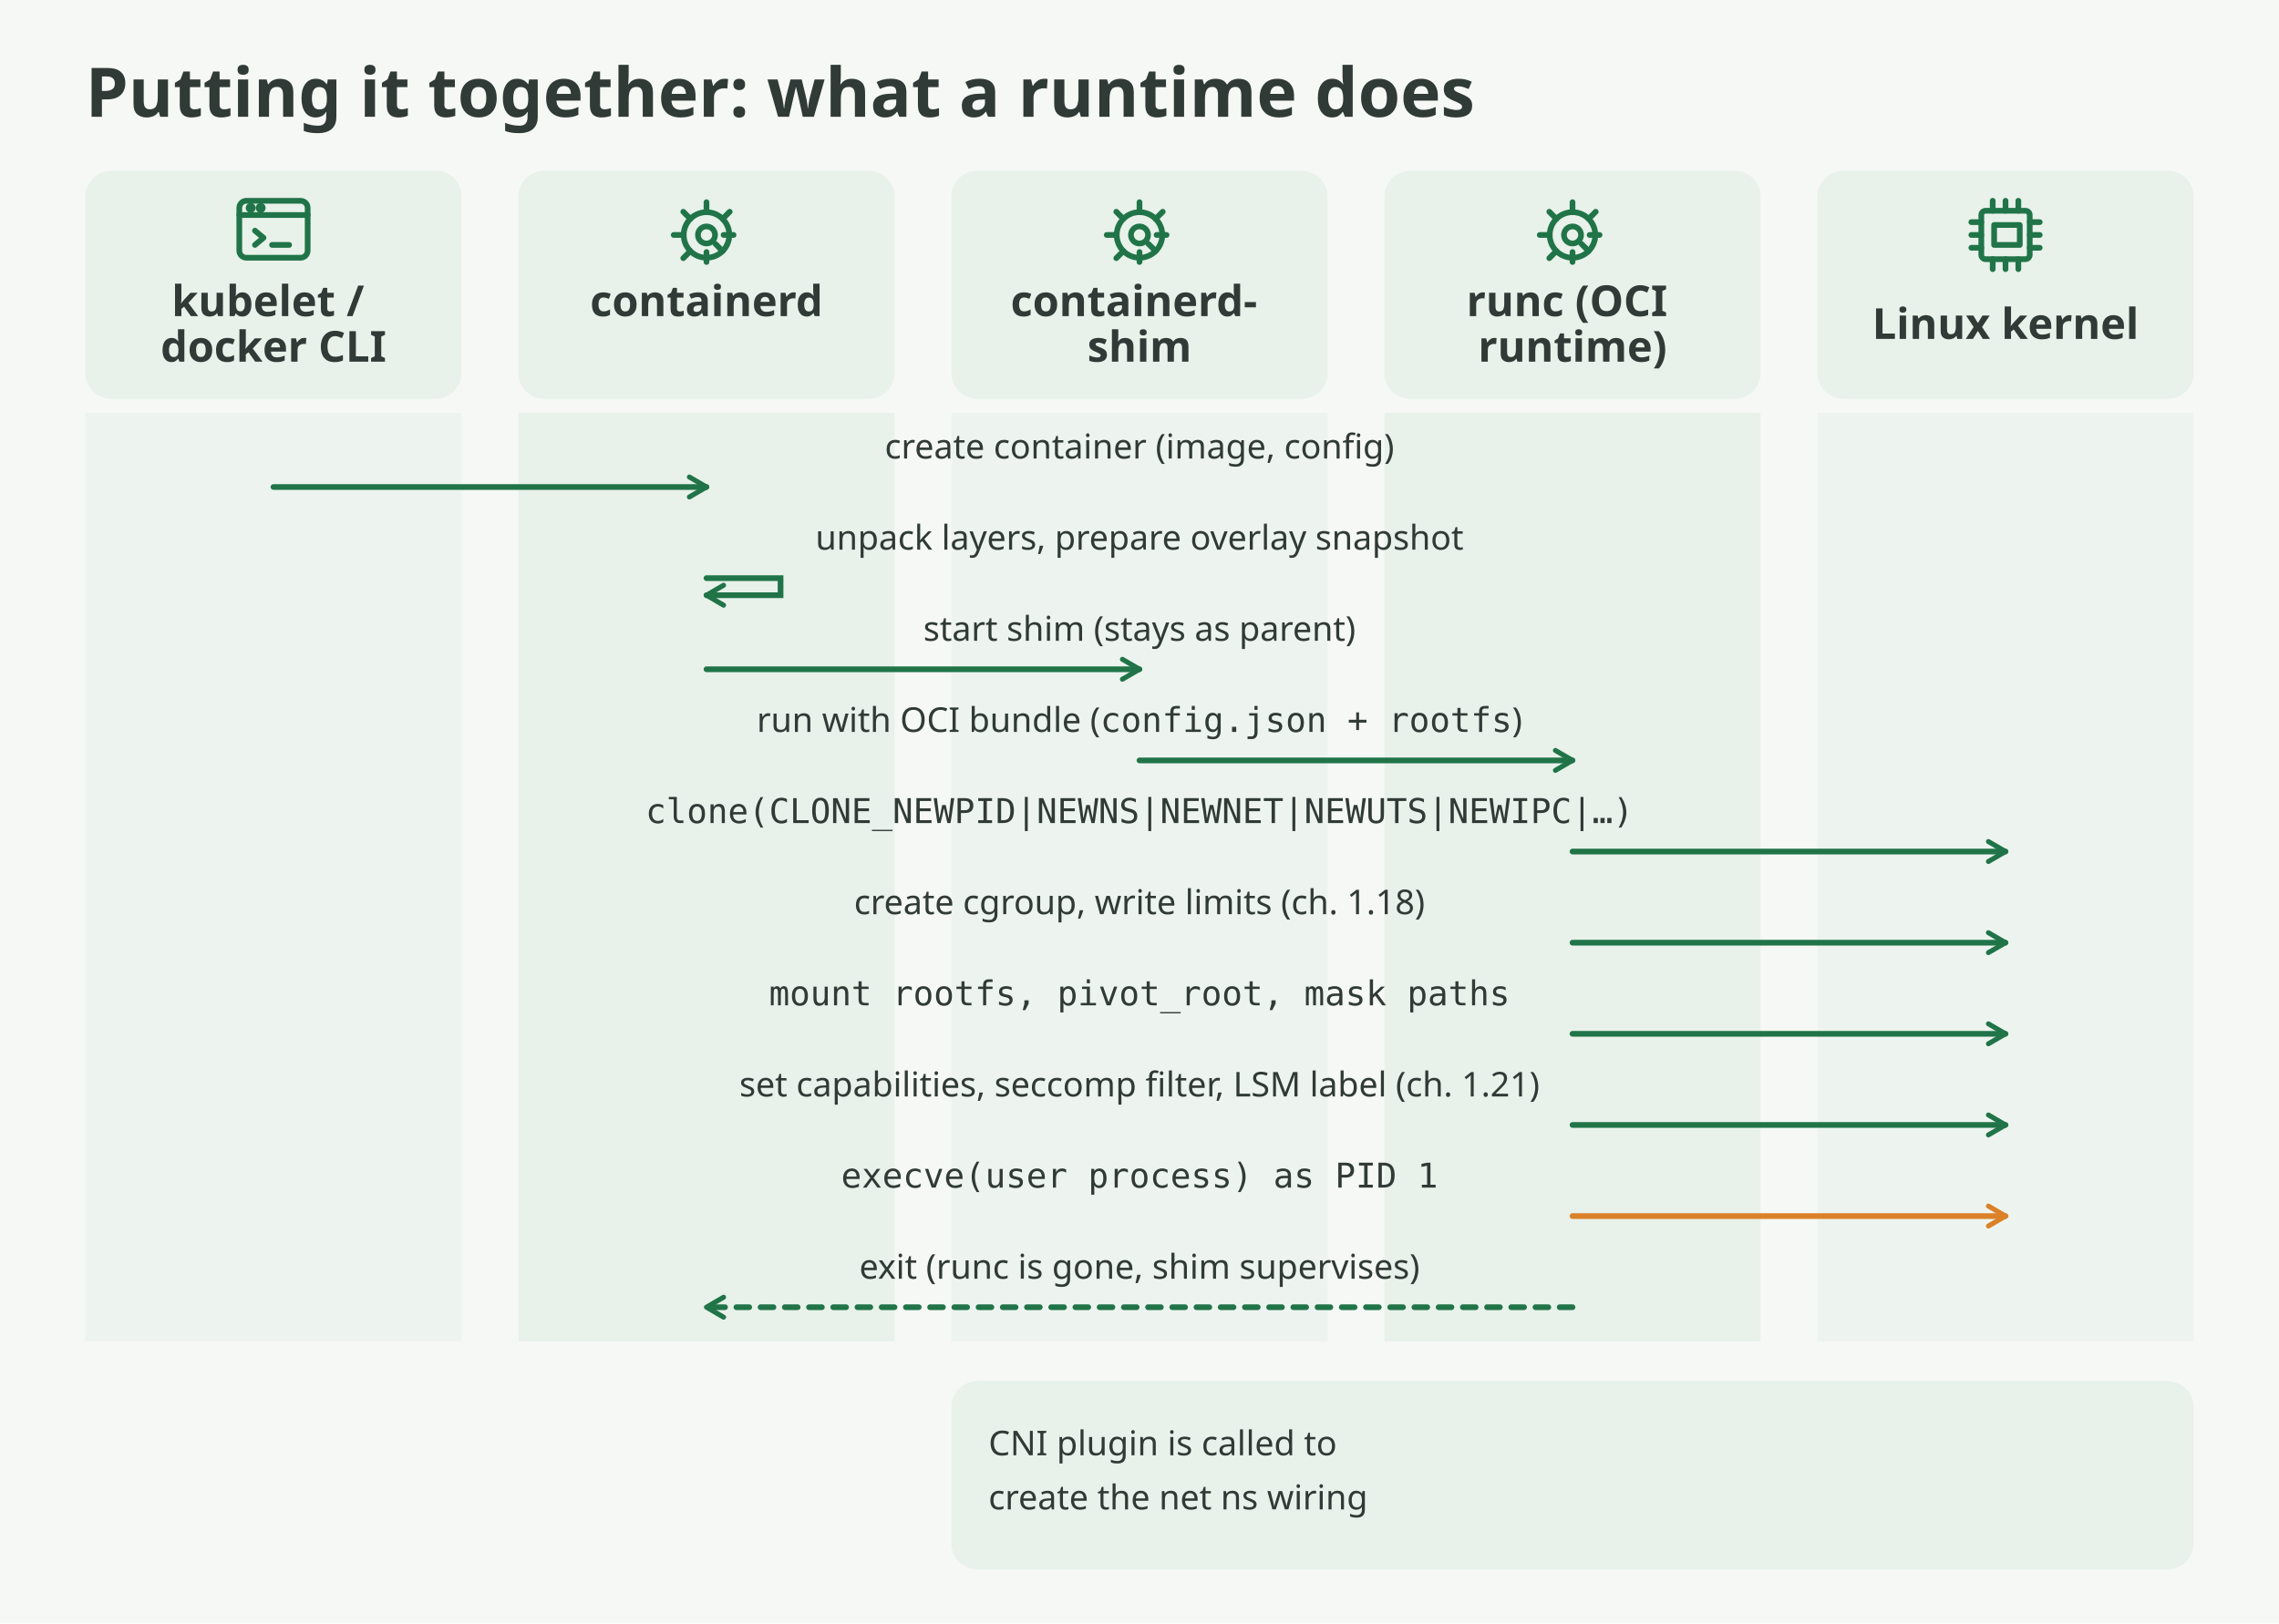
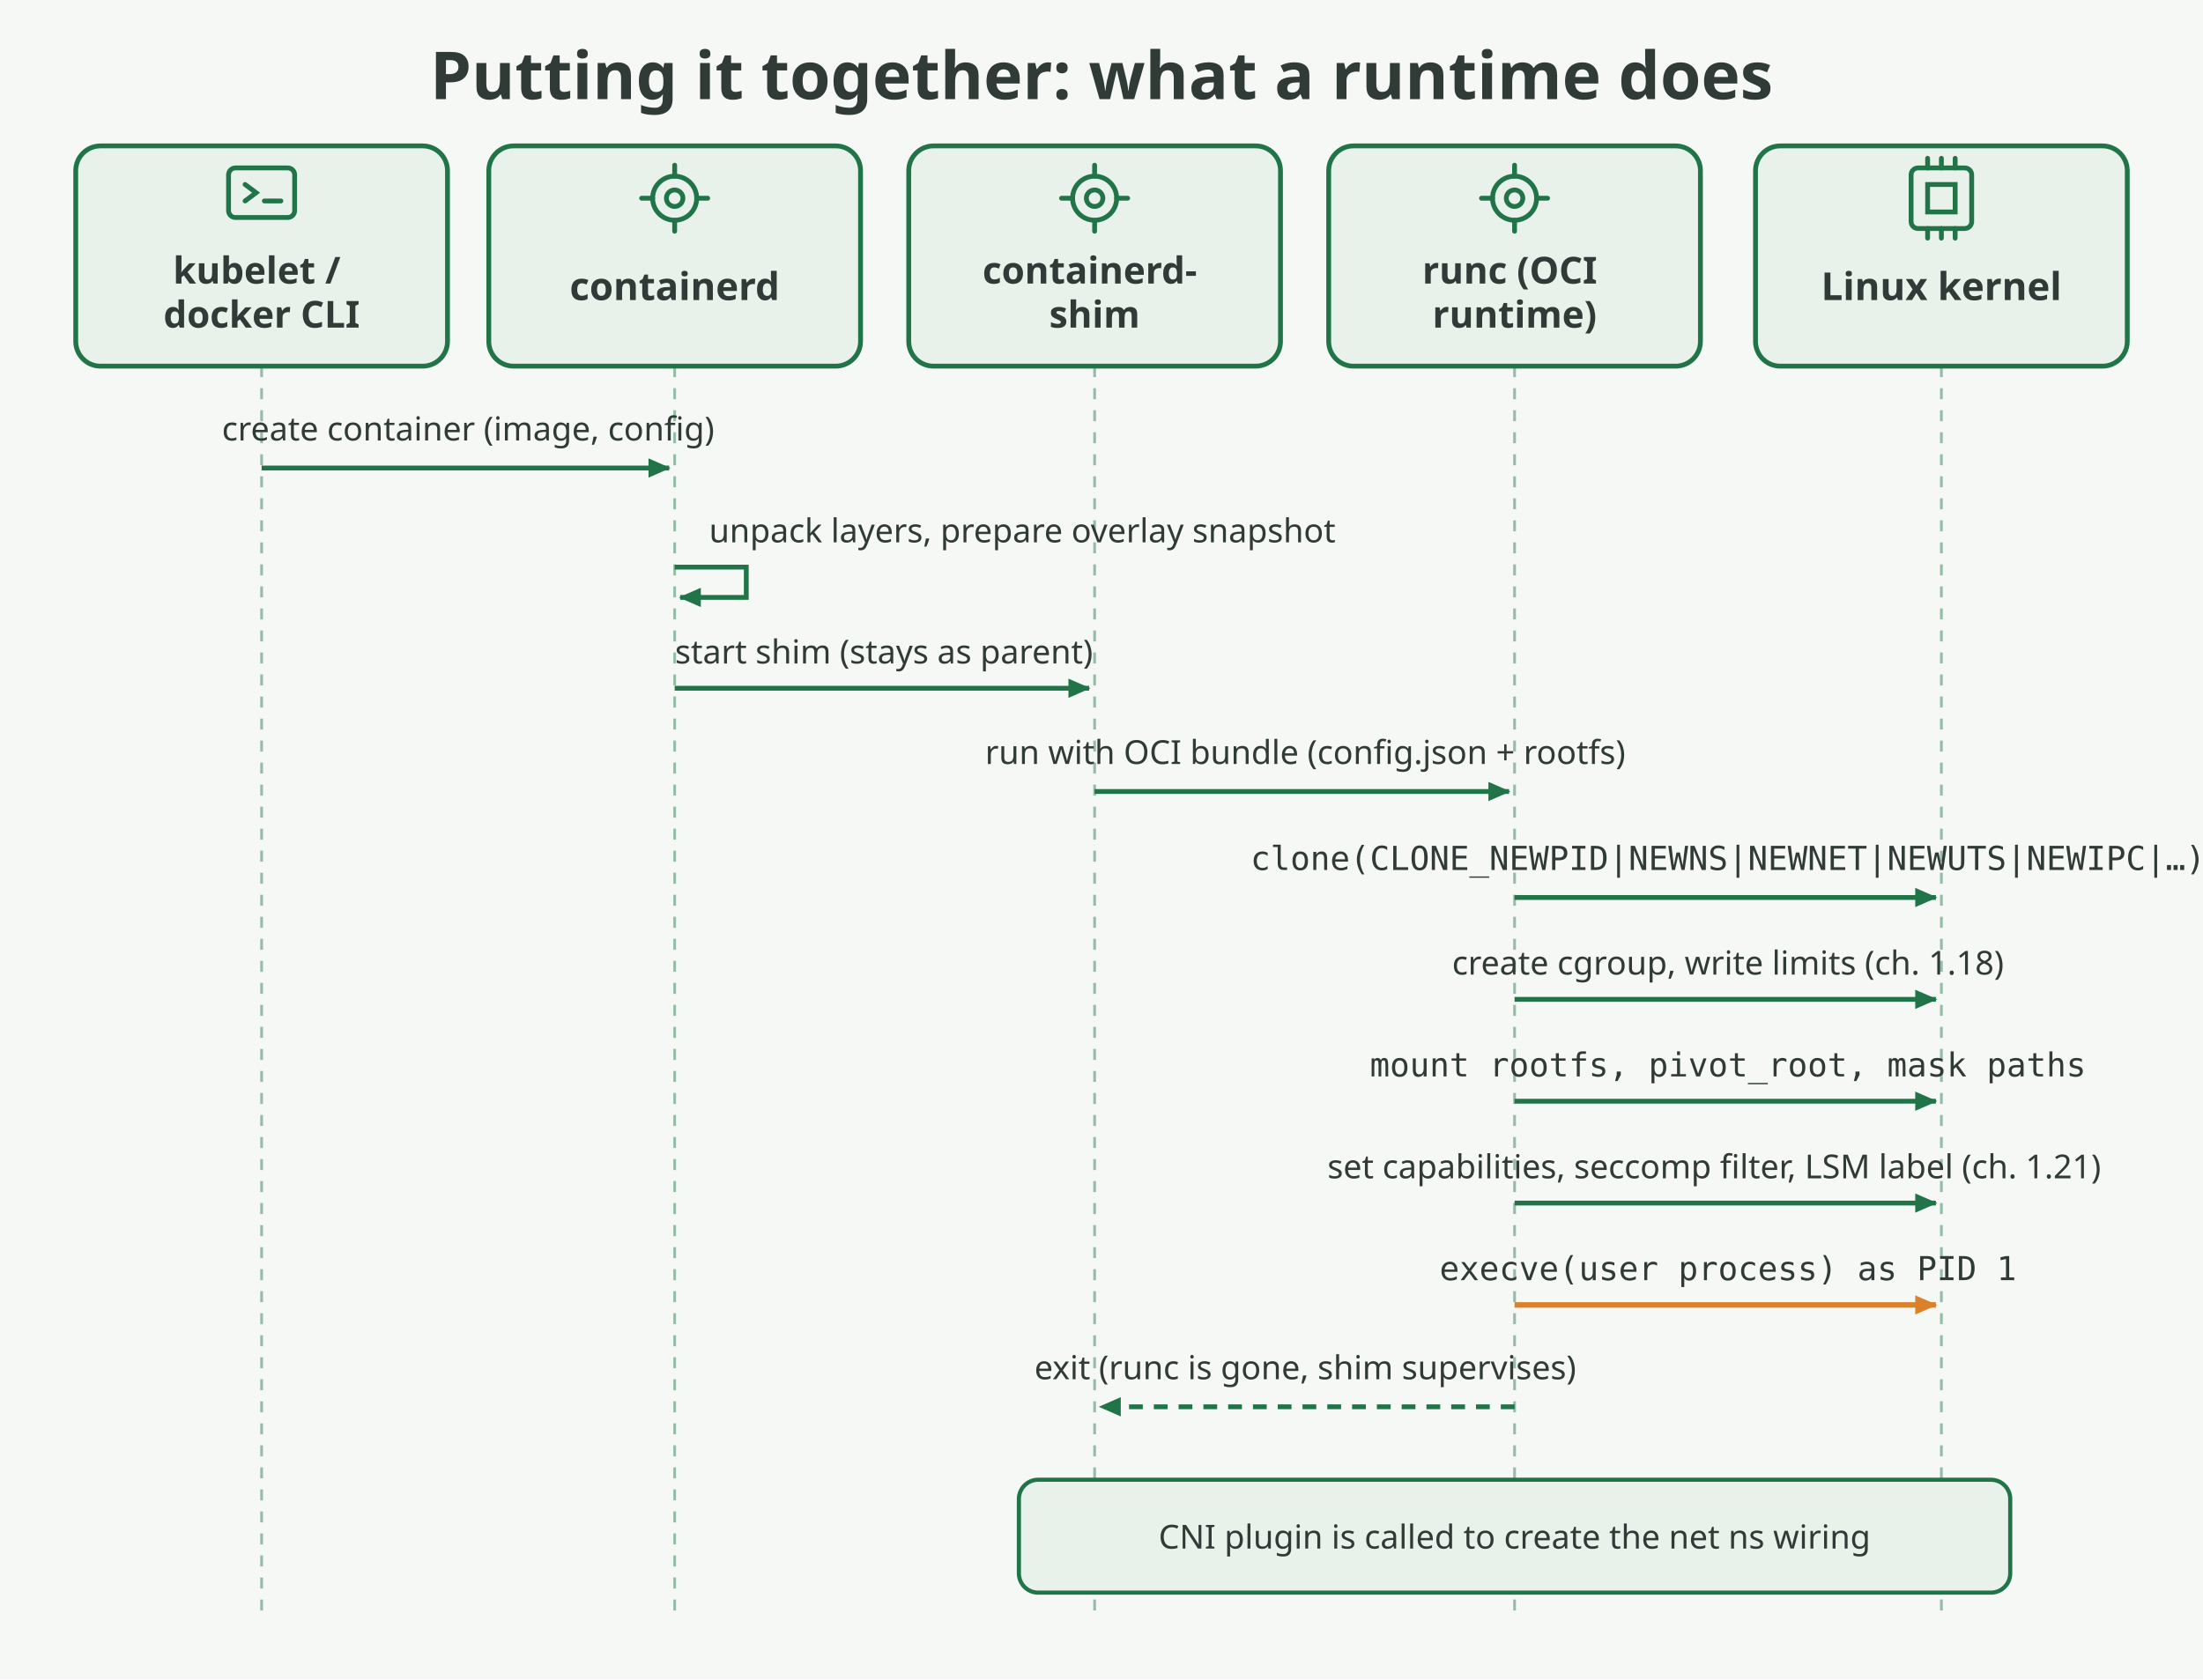
- <svg xmlns="http://www.w3.org/2000/svg" width="1600" height="1140" viewBox="0 0 1600 1140">
+ <svg xmlns="http://www.w3.org/2000/svg" width="1600" height="1220" viewBox="0 0 1600 1220">
  <defs>
-     <marker id="arrow-green" markerWidth="18" markerHeight="18" refX="14" refY="9" orient="auto" markerUnits="userSpaceOnUse">
-       <path d="M2 2 L14 9 L2 16" fill="none" stroke="#207448" stroke-width="3.5" stroke-linecap="round" stroke-linejoin="round" />
+     <marker id="arrow" markerWidth="16" markerHeight="16" refX="15" refY="8" orient="auto" markerUnits="userSpaceOnUse">
+       <path d="M0,1 L16,8 L0,15 Z" fill="#207448" />
    </marker>
-     <marker id="arrow-orange" markerWidth="18" markerHeight="18" refX="14" refY="9" orient="auto" markerUnits="userSpaceOnUse">
-       <path d="M2 2 L14 9 L2 16" fill="none" stroke="#db8129" stroke-width="3.5" stroke-linecap="round" stroke-linejoin="round" />
+     <marker id="orange-arrow" markerWidth="16" markerHeight="16" refX="15" refY="8" orient="auto" markerUnits="userSpaceOnUse">
+       <path d="M0,1 L16,8 L0,15 Z" fill="#db8129" />
    </marker>
  </defs>
-   <rect width="1600" height="1140" fill="#f5f8f5" />
-   <text x="60" y="82" fill="#303a36" font-family="sans-serif" font-size="48" font-weight="700">Putting it together: what a runtime does</text>
-   <g fill="#e8f1ea">
-     <rect x="60" y="120" width="264" height="160" rx="18" />
-     <rect x="364" y="120" width="264" height="160" rx="18" />
-     <rect x="668" y="120" width="264" height="160" rx="18" />
-     <rect x="972" y="120" width="264" height="160" rx="18" />
-     <rect x="1276" y="120" width="264" height="160" rx="18" />
+   <rect width="1600" height="1220" fill="#f5f8f5" />
+   <text x="800" y="72" text-anchor="middle" fill="#303a36" font-family="sans-serif" font-size="48" font-weight="700">Putting it together: what a runtime does</text>
+   <rect x="55" y="106" width="270" height="160" rx="18" fill="#e8f1ea" stroke="#207448" stroke-width="3.5" />
+   <g fill="none" stroke="#207448" stroke-width="3.5" stroke-linecap="round">
+     <rect x="166" y="122" width="48" height="36" rx="5" />
+     <path d="M178 134l8 6-8 6 M192 146h12" />
  </g>
-   <g fill="none" stroke="#207448" stroke-width="4" stroke-linecap="round" stroke-linejoin="round">
-     <g transform="translate(164 137)">
-       <rect x="4" y="4" width="48" height="40" rx="5" />
-       <path d="M4 14h48" />
-       <circle cx="12" cy="9" r="1.5" fill="#207448" />
-       <circle cx="19" cy="9" r="1.5" fill="#207448" />
-       <path d="M15 25l6 5-6 5M27 35h12" />
-     </g>
-     <g transform="translate(468 137)">
-       <path d="M28 5v7M28 40v7M5 28h7M40 28h7M11.7 11.7l5 5M39.3 39.3l-5-5M44.3 11.7l-5 5M16.7 39.3l-5 5" />
-       <circle cx="28" cy="28" r="16" />
-       <circle cx="28" cy="28" r="6" />
-     </g>
-     <g transform="translate(772 137)">
-       <path d="M28 5v7M28 40v7M5 28h7M40 28h7M11.7 11.7l5 5M39.3 39.3l-5-5M44.3 11.7l-5 5M16.7 39.3l-5 5" />
-       <circle cx="28" cy="28" r="16" />
-       <circle cx="28" cy="28" r="6" />
-     </g>
-     <g transform="translate(1076 137)">
-       <path d="M28 5v7M28 40v7M5 28h7M40 28h7M11.7 11.7l5 5M39.3 39.3l-5-5M44.3 11.7l-5 5M16.7 39.3l-5 5" />
-       <circle cx="28" cy="28" r="16" />
-       <circle cx="28" cy="28" r="6" />
-     </g>
-     <g transform="translate(1380 137)">
-       <rect x="11" y="11" width="34" height="34" rx="3" />
-       <path d="M19 4v7M28 4v7M37 4v7M19 45v7M28 45v7M37 45v7M4 19h7M4 28h7M4 37h7M45 19h7M45 28h7M45 37h7" />
-       <path d="M20 21h18v14H20z" />
-     </g>
+   <text x="190" y="206" text-anchor="middle" fill="#303a36" font-family="sans-serif" font-size="27" font-weight="700">
+     <tspan x="190" dy="0">kubelet /</tspan>
+     <tspan x="190" dy="32">docker CLI</tspan>
+   </text>
+   <rect x="355" y="106" width="270" height="160" rx="18" fill="#e8f1ea" stroke="#207448" stroke-width="3.5" />
+   <g fill="none" stroke="#207448" stroke-width="3.5" stroke-linecap="round">
+     <circle cx="490" cy="144" r="16" />
+     <circle cx="490" cy="144" r="6" />
+     <path d="M490 120v8 M490 160v8 M466 144h8 M506 144h8" />
  </g>
-   <g fill="#303a36" font-family="sans-serif" font-size="30" font-weight="700" text-anchor="middle">
-     <text x="192" y="222">
-       <tspan x="192">kubelet /</tspan>
-       <tspan x="192" dy="32">docker CLI</tspan>
-     </text>
-     <text x="496" y="222">containerd</text>
-     <text x="800" y="222">
-       <tspan x="800">containerd-</tspan>
-       <tspan x="800" dy="32">shim</tspan>
-     </text>
-     <text x="1104" y="222">
-       <tspan x="1104">runc (OCI</tspan>
-       <tspan x="1104" dy="32">runtime)</tspan>
-     </text>
-     <text x="1408" y="238">Linux kernel</text>
+   <text x="490" y="218" text-anchor="middle" fill="#303a36" font-family="sans-serif" font-size="28" font-weight="700">containerd</text>
+   <rect x="660" y="106" width="270" height="160" rx="18" fill="#e8f1ea" stroke="#207448" stroke-width="3.5" />
+   <g fill="none" stroke="#207448" stroke-width="3.5" stroke-linecap="round">
+     <circle cx="795" cy="144" r="16" />
+     <circle cx="795" cy="144" r="6" />
+     <path d="M795 120v8 M795 160v8 M771 144h8 M811 144h8" />
  </g>
-   <g>
-     <rect x="60" y="290" width="264" height="652" fill="#edf4ef" />
-     <rect x="364" y="290" width="264" height="652" fill="#e8f1ea" />
-     <rect x="668" y="290" width="264" height="652" fill="#edf4ef" />
-     <rect x="972" y="290" width="264" height="652" fill="#e8f1ea" />
-     <rect x="1276" y="290" width="264" height="652" fill="#edf4ef" />
+   <text x="795" y="206" text-anchor="middle" fill="#303a36" font-family="sans-serif" font-size="27" font-weight="700">
+     <tspan x="795" dy="0">containerd-</tspan>
+     <tspan x="795" dy="32">shim</tspan>
+   </text>
+   <rect x="965" y="106" width="270" height="160" rx="18" fill="#e8f1ea" stroke="#207448" stroke-width="3.5" />
+   <g fill="none" stroke="#207448" stroke-width="3.5" stroke-linecap="round">
+     <circle cx="1100" cy="144" r="16" />
+     <circle cx="1100" cy="144" r="6" />
+     <path d="M1100 120v8 M1100 160v8 M1076 144h8 M1116 144h8" />
  </g>
-   <g fill="#303a36" font-family="sans-serif" font-size="24" text-anchor="middle">
-     <text x="800" y="322">create container (image, config)</text>
-     <text x="800" y="386">unpack layers, prepare overlay snapshot</text>
-     <text x="800" y="450">start shim (stays as parent)</text>
-     <text x="800" y="514">run with OCI bundle (<tspan font-family="monospace">config.json + rootfs</tspan>)</text>
-     <text x="800" y="578" font-family="monospace">clone(CLONE_NEWPID|NEWNS|NEWNET|NEWUTS|NEWIPC|…)</text>
-     <text x="800" y="642">create cgroup, write limits (ch. 1.18)</text>
-     <text x="800" y="706" font-family="monospace">mount rootfs, pivot_root, mask paths</text>
-     <text x="800" y="770">set capabilities, seccomp filter, LSM label (ch. 1.21)</text>
-     <text x="800" y="834" font-family="monospace">execve(user process) as PID 1</text>
-     <text x="800" y="898">exit (runc is gone, shim supervises)</text>
+   <text x="1100" y="206" text-anchor="middle" fill="#303a36" font-family="sans-serif" font-size="27" font-weight="700">
+     <tspan x="1100" dy="0">runc (OCI</tspan>
+     <tspan x="1100" dy="32">runtime)</tspan>
+   </text>
+   <rect x="1275" y="106" width="270" height="160" rx="18" fill="#e8f1ea" stroke="#207448" stroke-width="3.5" />
+   <g fill="none" stroke="#207448" stroke-width="3.5" stroke-linecap="round">
+     <rect x="1388" y="122" width="44" height="44" rx="5" />
+     <rect x="1400" y="134" width="20" height="20" />
+     <path d="M1400 122v-7 M1410 122v-7 M1420 122v-7 M1400 166v7 M1410 166v7 M1420 166v7" />
  </g>
-   <g fill="none" stroke="#207448" stroke-width="4" stroke-linecap="round">
-     <path d="M192 342H496" marker-end="url(#arrow-green)" />
-     <path d="M496 406H548V418H496" marker-end="url(#arrow-green)" />
-     <path d="M496 470H800" marker-end="url(#arrow-green)" />
-     <path d="M800 534H1104" marker-end="url(#arrow-green)" />
-     <path d="M1104 598H1408" marker-end="url(#arrow-green)" />
-     <path d="M1104 662H1408" marker-end="url(#arrow-green)" />
-     <path d="M1104 726H1408" marker-end="url(#arrow-green)" />
-     <path d="M1104 790H1408" marker-end="url(#arrow-green)" />
-     <path d="M1104 918H496" stroke-dasharray="9 8" marker-end="url(#arrow-green)" />
+   <text x="1410" y="218" text-anchor="middle" fill="#303a36" font-family="sans-serif" font-size="28" font-weight="700">Linux kernel</text>
+   <g stroke="#207448" stroke-width="2" stroke-dasharray="8 8" opacity="0.45">
+     <line x1="190" y1="266" x2="190" y2="1175" />
+     <line x1="490" y1="266" x2="490" y2="1175" />
+     <line x1="795" y1="266" x2="795" y2="1175" />
+     <line x1="1100" y1="266" x2="1100" y2="1175" />
+     <line x1="1410" y1="266" x2="1410" y2="1175" />
  </g>
-   <path d="M1104 854H1408" fill="none" stroke="#db8129" stroke-width="4" stroke-linecap="round" marker-end="url(#arrow-orange)" />
-   <rect x="668" y="970" width="872" height="132" rx="18" fill="#e8f1ea" />
-   <g fill="#303a36" font-family="sans-serif" font-size="24">
-     <text x="694" y="1022">CNI plugin is called to</text>
-     <text x="694" y="1060">create the net ns wiring</text>
-   </g>
+   <path d="M190 340 H486" fill="none" stroke="#207448" stroke-width="3.5" marker-end="url(#arrow)" />
+   <text x="340" y="320" text-anchor="middle" fill="#303a36" font-family="sans-serif" font-size="24">create container (image, config)</text>
+   <path d="M490 412 H542 V434 H494" fill="none" stroke="#207448" stroke-width="3.5" marker-end="url(#arrow)" />
+   <text x="515" y="394" text-anchor="start" fill="#303a36" font-family="sans-serif" font-size="24">unpack layers, prepare overlay snapshot</text>
+   <path d="M490 500 H791" fill="none" stroke="#207448" stroke-width="3.5" marker-end="url(#arrow)" />
+   <text x="642" y="482" text-anchor="middle" fill="#303a36" font-family="sans-serif" font-size="24">start shim (stays as parent)</text>
+   <path d="M795 575 H1096" fill="none" stroke="#207448" stroke-width="3.5" marker-end="url(#arrow)" />
+   <text x="948" y="555" text-anchor="middle" fill="#303a36" font-family="sans-serif" font-size="24">run with OCI bundle (config.json + rootfs)</text>
+   <path d="M1100 652 H1406" fill="none" stroke="#207448" stroke-width="3.5" marker-end="url(#arrow)" />
+   <text x="1255" y="632" text-anchor="middle" fill="#303a36" font-family="monospace" font-size="24">clone(CLONE_NEWPID|NEWNS|NEWNET|NEWUTS|NEWIPC|…)</text>
+   <path d="M1100 726 H1406" fill="none" stroke="#207448" stroke-width="3.5" marker-end="url(#arrow)" />
+   <text x="1255" y="708" text-anchor="middle" fill="#303a36" font-family="sans-serif" font-size="24">create cgroup, write limits (ch. 1.18)</text>
+   <path d="M1100 800 H1406" fill="none" stroke="#207448" stroke-width="3.5" marker-end="url(#arrow)" />
+   <text x="1255" y="782" text-anchor="middle" fill="#303a36" font-family="monospace" font-size="24">mount rootfs, pivot_root, mask paths</text>
+   <path d="M1100 874 H1406" fill="none" stroke="#207448" stroke-width="3.5" marker-end="url(#arrow)" />
+   <text x="1245" y="856" text-anchor="middle" fill="#303a36" font-family="sans-serif" font-size="24">set capabilities, seccomp filter, LSM label (ch. 1.21)</text>
+   <path d="M1100 948 H1406" fill="none" stroke="#db8129" stroke-width="4" marker-end="url(#orange-arrow)" />
+   <text x="1255" y="930" text-anchor="middle" fill="#303a36" font-family="monospace" font-size="24">execve(user process) as PID 1</text>
+ 
+   &gt; shim: exit --&gt;
+   <path d="M1100 1022 H799" fill="none" stroke="#207448" stroke-width="3.5" stroke-dasharray="10 8" marker-end="url(#arrow)" />
+   <text x="948" y="1002" text-anchor="middle" fill="#303a36" font-family="sans-serif" font-size="24">exit (runc is gone, shim supervises)</text>
+   <rect x="740" y="1075" width="720" height="82" rx="14" fill="#e8f1ea" stroke="#207448" stroke-width="3" />
+   <text x="1100" y="1125" text-anchor="middle" fill="#303a36" font-family="sans-serif" font-size="24">CNI plugin is called to create the net ns wiring</text>
</svg>
